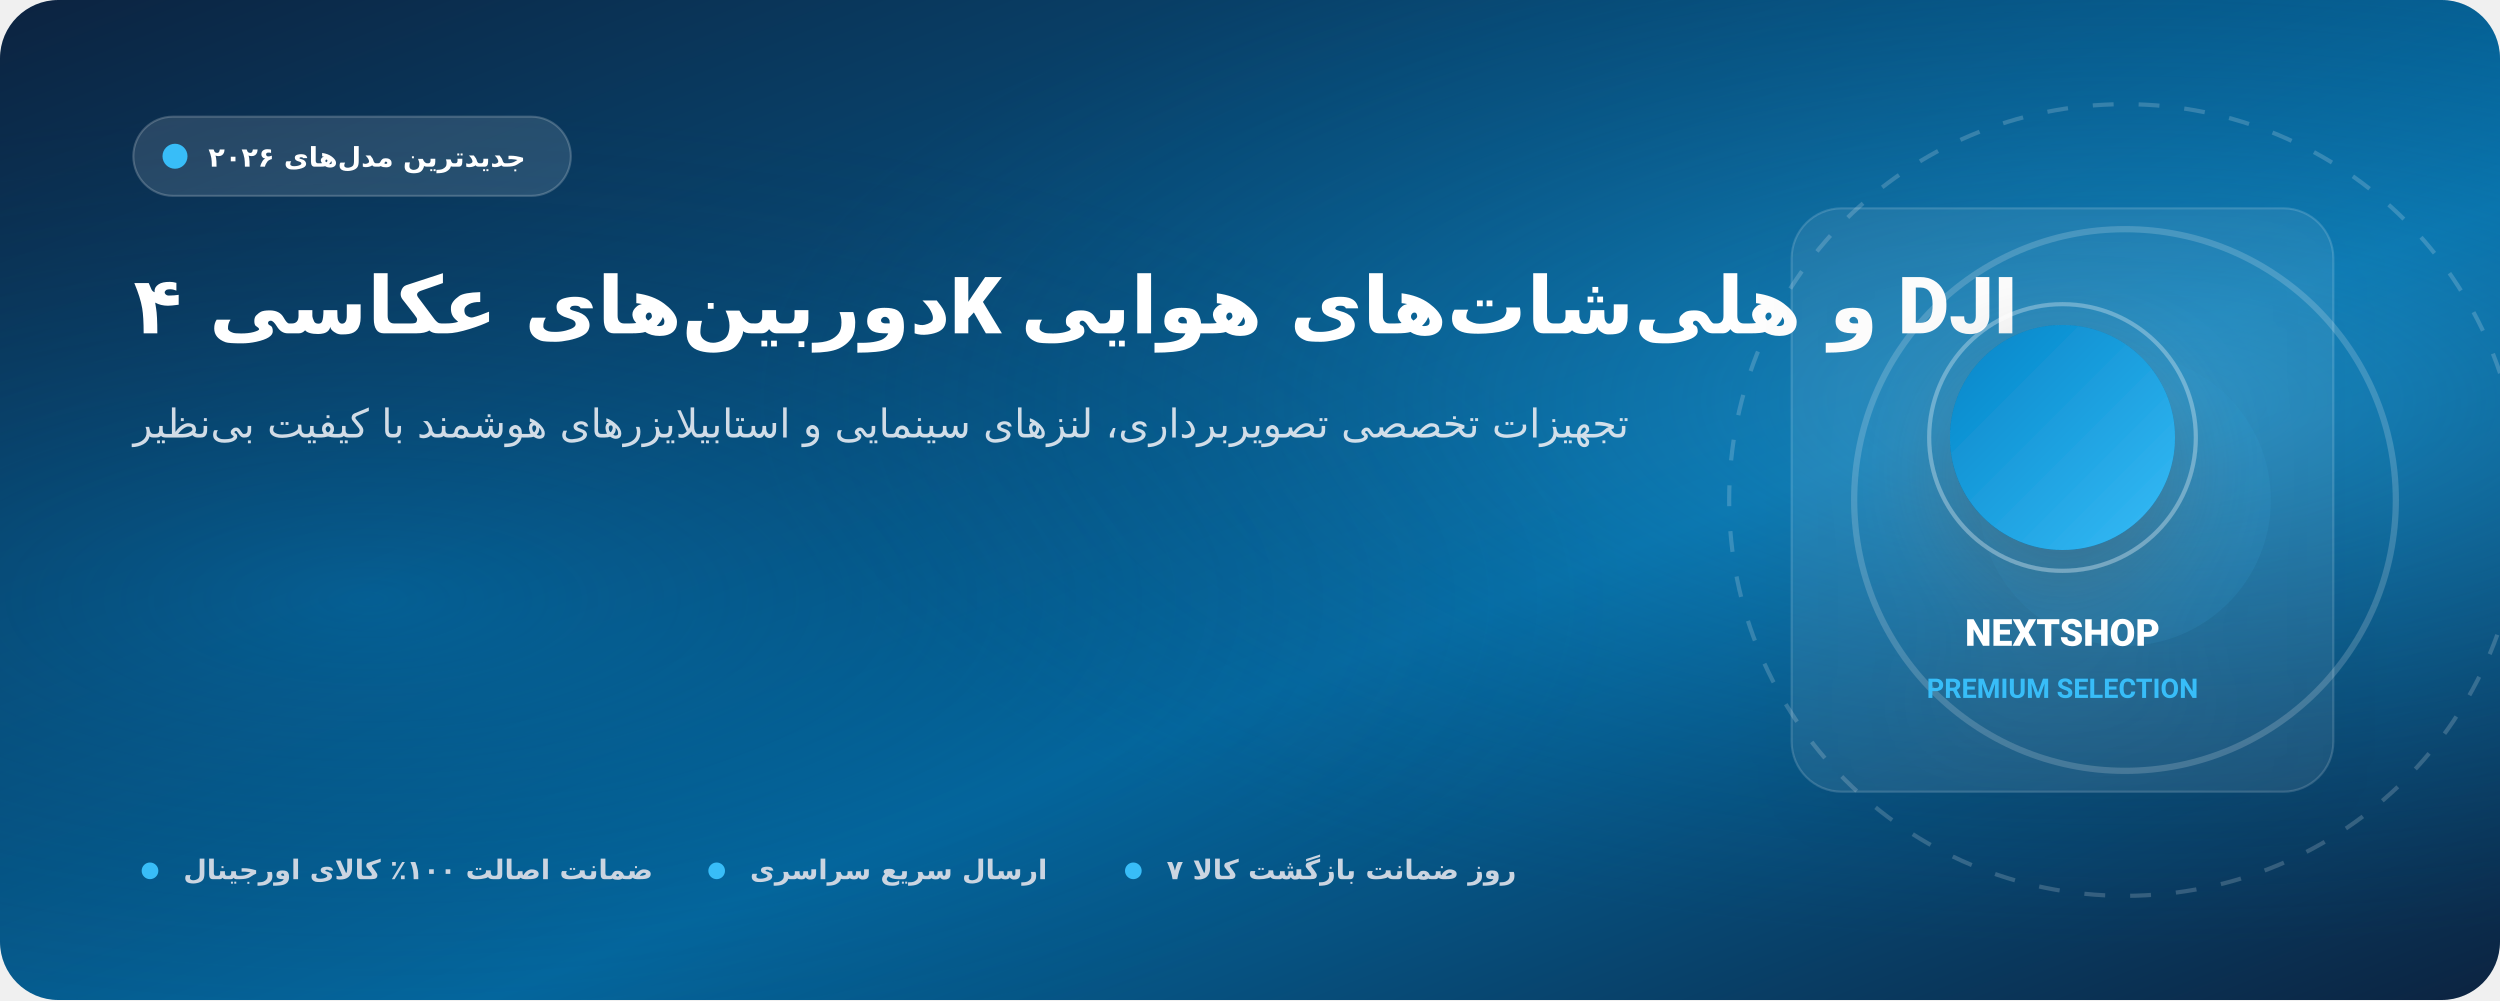
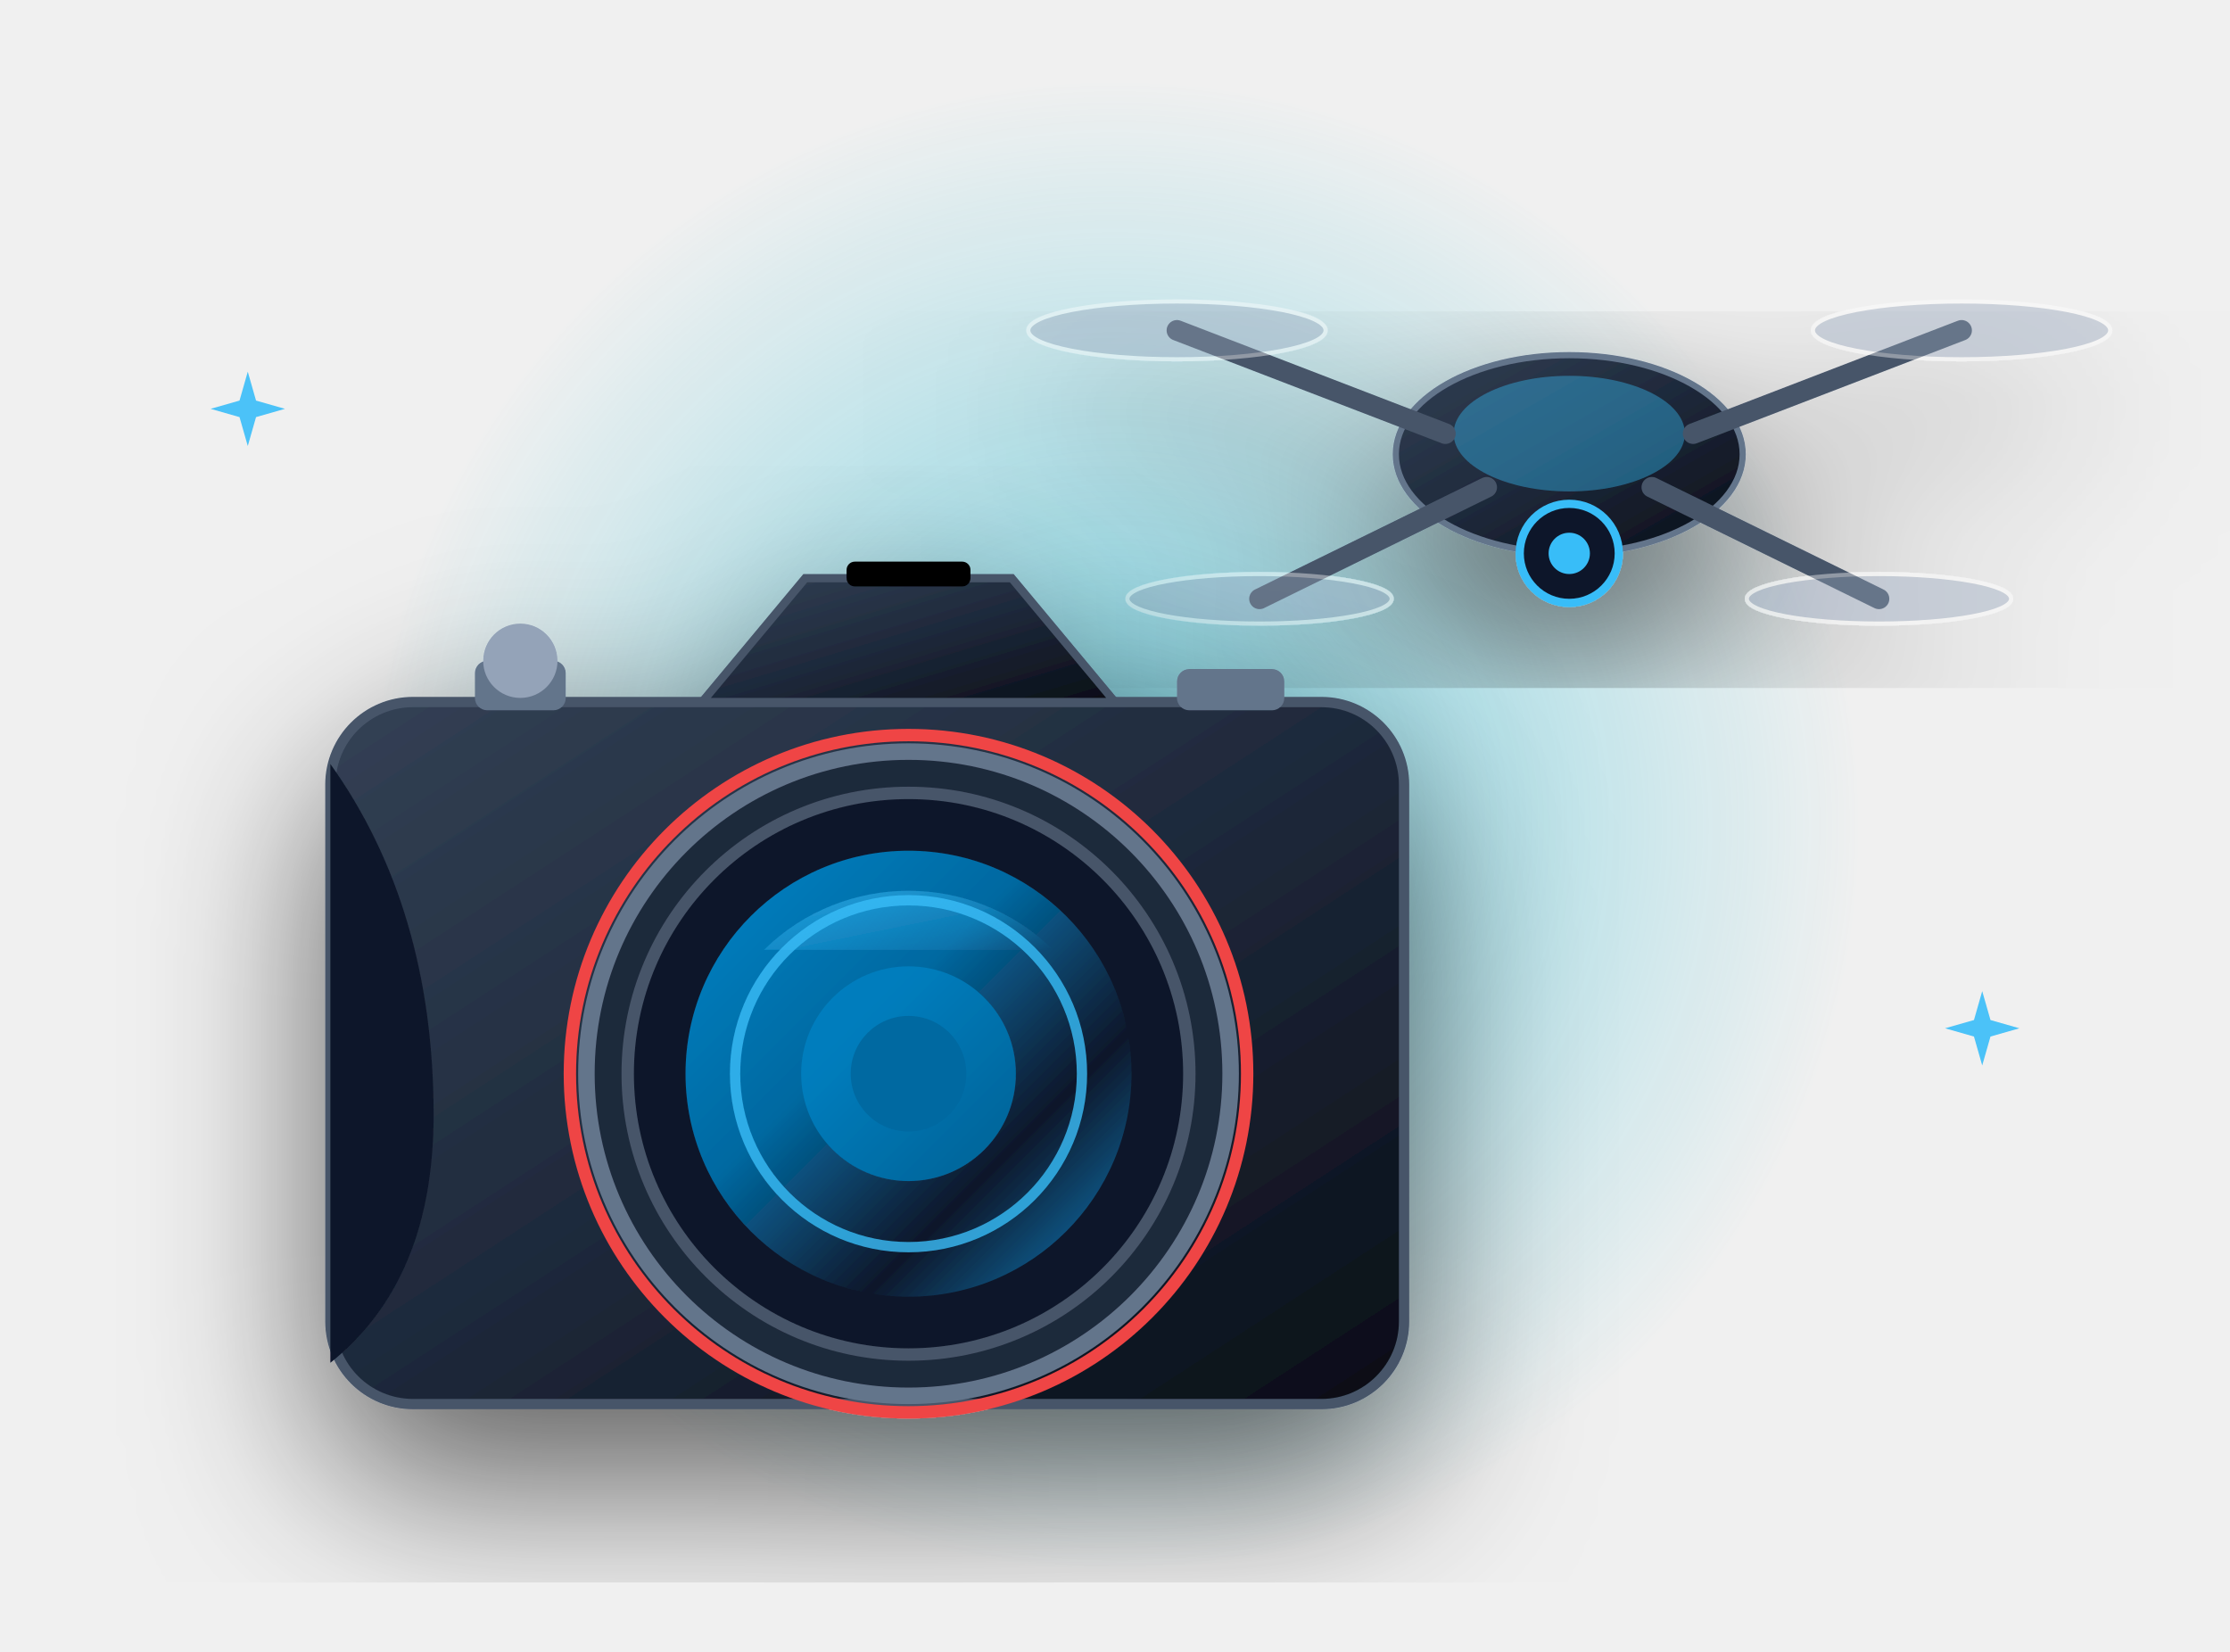
- <svg xmlns="http://www.w3.org/2000/svg" viewBox="0 0 1200 480" width="1200" height="480">
+ <svg xmlns="http://www.w3.org/2000/svg" viewBox="0 0 540 400" width="540" height="400" fill="none">
  <defs>
-     <linearGradient id="bg_blue" x1="0" y1="0" x2="1" y2="1">
-       <stop offset="0%" stop-color="#0c2340" />
-       <stop offset="60%" stop-color="#0369a1" />
-       <stop offset="100%" stop-color="#0c2340" />
+     <linearGradient id="h3_cam_body" x1="0" y1="0" x2="1" y2="1">
+       <stop offset="0%" stop-color="#334155" />
+       <stop offset="50%" stop-color="#1e293b" />
+       <stop offset="100%" stop-color="#090d16" />
    </linearGradient>
-     <linearGradient id="accent_blue" x1="0" y1="0" x2="1" y2="1">
+     <linearGradient id="h3_lens_glass" x1="0" y1="0" x2="1" y2="1">
      <stop offset="0%" stop-color="#0284c7" />
-       <stop offset="100%" stop-color="#38bdf8" />
+       <stop offset="40%" stop-color="#0369a1" />
+       <stop offset="70%" stop-color="#0f172a" />
+       <stop offset="100%" stop-color="#0284c7" />
    </linearGradient>
-     <radialGradient id="glow_blue" cx="85%" cy="40%" r="55%">
-       <stop offset="0%" stop-color="#38bdf8" stop-opacity="0.45" />
-       <stop offset="100%" stop-color="#0369a1" stop-opacity="0" />
+     <linearGradient id="h3_glass_refl" x1="0" y1="0" x2="1" y2="1">
+       <stop offset="0%" stop-color="#38bdf8" stop-opacity="0.6" />
+       <stop offset="100%" stop-color="#38bdf8" stop-opacity="0" />
+     </linearGradient>
+     <radialGradient id="h3_cyan_orb" cx="50%" cy="50%" r="50%">
+       <stop offset="0%" stop-color="#06b6d4" stop-opacity="0.5" />
+       <stop offset="100%" stop-color="#06b6d4" stop-opacity="0" />
    </radialGradient>
-     <radialGradient id="glowLeft_blue" cx="15%" cy="60%" r="50%">
-       <stop offset="0%" stop-color="#0284c7" stop-opacity="0.3" />
-       <stop offset="100%" stop-color="#0c2340" stop-opacity="0" />
-     </radialGradient>
-     <filter id="cardSh_blue" x="-10%" y="-10%" width="120%" height="120%">
-       <feDropShadow dx="0" dy="16" stdDeviation="24" flood-color="#000" flood-opacity="0.45" />
+     <filter id="h3_shadow" x="-20%" y="-20%" width="140%" height="140%">
+       <feDropShadow dx="0" dy="18" stdDeviation="22" flood-color="#000000" flood-opacity="0.6" />
    </filter>
  </defs>
-   <rect width="1200" height="480" rx="28" fill="url(#bg_blue)" />
-   <rect width="1200" height="480" rx="28" fill="url(#glow_blue)" />
-   <rect width="1200" height="480" rx="28" fill="url(#glowLeft_blue)" />
-   <g opacity="0.18">
-     <circle cx="1020" cy="240" r="190" fill="none" stroke="#fff" stroke-width="2" stroke-dasharray="10 12" />
-     <circle cx="1020" cy="240" r="130" fill="none" stroke="#fff" stroke-width="3" />
-     <circle cx="1020" cy="240" r="70" fill="url(#accent_blue)" opacity="0.6" />
+   <circle cx="270" cy="200" r="180" fill="url(#h3_cyan_orb)" />
+   <g transform="translate(240, 40)" filter="url(#h3_shadow)">
+     <ellipse cx="140" cy="70" rx="42" ry="24" fill="url(#h3_cam_body)" stroke="#64748b" stroke-width="1.5" />
+     <ellipse cx="140" cy="65" rx="28" ry="14" fill="#38bdf8" opacity="0.4" />
+     <path d="M 110 65 L 45 40" stroke="#475569" stroke-width="5" stroke-linecap="round" />
+     <path d="M 170 65 L 235 40" stroke="#475569" stroke-width="5" stroke-linecap="round" />
+     <path d="M 120 78 L 65 105" stroke="#475569" stroke-width="5" stroke-linecap="round" />
+     <path d="M 160 78 L 215 105" stroke="#475569" stroke-width="5" stroke-linecap="round" />
+     <ellipse cx="45" cy="40" rx="36" ry="7" fill="#94a3b8" opacity="0.4" stroke="#ffffff" stroke-width="1" />
+     <ellipse cx="235" cy="40" rx="36" ry="7" fill="#94a3b8" opacity="0.4" stroke="#ffffff" stroke-width="1" />
+     <ellipse cx="65" cy="105" rx="32" ry="6" fill="#94a3b8" opacity="0.4" stroke="#ffffff" stroke-width="1" />
+     <ellipse cx="215" cy="105" rx="32" ry="6" fill="#94a3b8" opacity="0.4" stroke="#ffffff" stroke-width="1" />
+     <circle cx="140" cy="94" r="12" fill="#0f172a" stroke="#38bdf8" stroke-width="2" />
+     <circle cx="140" cy="94" r="5" fill="#38bdf8" />
  </g>
-   <g transform="translate(64, 56)">
-     <rect width="210" height="38" rx="19" fill="rgba(255,255,255,0.12)" stroke="rgba(255,255,255,0.2)" />
-     <circle cx="20" cy="19" r="6" fill="#38bdf8" />
-     <text x="36" y="24" font-size="13" fill="#ffffff" font-family="-apple-system, BlinkMacSystemFont, 'Segoe UI', Roboto, sans-serif" font-weight="700">جدیدترین مدل‌های ۲۰۲۶</text>
+   <g transform="translate(80, 120)" filter="url(#h3_shadow)">
+     <rect x="0" y="50" width="260" height="170" rx="20" fill="url(#h3_cam_body)" stroke="#475569" stroke-width="2.5" />
+     <path d="M 0 65 Q 25 100, 25 150 Q 25 190, 0 210 Z" fill="#0f172a" />
+     <polygon points="90,50 115,20 165,20 190,50" fill="url(#h3_cam_body)" stroke="#475569" stroke-width="2" />
+     <rect x="125" y="16" width="30" height="6" rx="2" fill="#000000" />
+     <rect x="35" y="40" width="22" height="12" rx="3" fill="#64748b" />
+     <circle cx="46" cy="40" r="9" fill="#94a3b8" />
+     <rect x="205" y="42" width="26" height="10" rx="3" fill="#64748b" />
+     <circle cx="140" cy="140" r="82" fill="none" stroke="#ef4444" stroke-width="3" />
+     <circle cx="140" cy="140" r="78" fill="#1e293b" stroke="#64748b" stroke-width="4" />
+     <circle cx="140" cy="140" r="68" fill="#0f172a" stroke="#475569" stroke-width="3" />
+     <circle cx="140" cy="140" r="54" fill="url(#h3_lens_glass)" />
+     <circle cx="140" cy="140" r="42" fill="none" stroke="#38bdf8" stroke-width="2.5" opacity="0.8" />
+     <circle cx="140" cy="140" r="26" fill="#0284c7" opacity="0.7" />
+     <circle cx="140" cy="140" r="14" fill="#0369a1" />
+     <path d="M 105 110 A 50 50 0 0 1 175 110 Z" fill="url(#h3_glass_refl)" />
  </g>
-   <text x="64" y="160" font-size="38" fill="#ffffff" font-family="-apple-system, BlinkMacSystemFont, 'Segoe UI', Roboto, sans-serif" font-weight="900">دوربین‌های عکاسی ۴K و هلی‌شات‌های هوایی DJI</text>
-   <text x="64" y="210" font-size="19" fill="#e2e8f0" font-family="-apple-system, BlinkMacSystemFont, 'Segoe UI', Roboto, sans-serif" font-weight="400" opacity="0.92">تجهیزات تخصصی تصویربرداری، لنزهای سینمایی و استابیلایزرهای هوشمند با کیفیت بی‌نظیر</text>
-   <g transform="translate(860, 100)" filter="url(#cardSh_blue)">
-     <rect width="260" height="280" rx="24" fill="rgba(255,255,255,0.07)" stroke="rgba(255,255,255,0.15)" />
-     <circle cx="130" cy="110" r="54" fill="url(#accent_blue)" />
-     <circle cx="130" cy="110" r="64" fill="none" stroke="#ffffff" stroke-width="2" opacity="0.3" />
-     <text x="130" y="210" font-size="18" text-anchor="middle" fill="#ffffff" font-family="-apple-system, BlinkMacSystemFont, 'Segoe UI', Roboto, sans-serif" font-weight="800">NEXTSHOP</text>
-     <text x="130" y="235" font-size="13" text-anchor="middle" fill="#38bdf8" font-family="-apple-system, BlinkMacSystemFont, 'Segoe UI', Roboto, sans-serif" font-weight="700">PREMIUM SELECTION</text>
-   </g>
-   <g transform="translate(64, 410)">
-     <circle cx="8" cy="8" r="4" fill="#38bdf8" />
-     <text x="24" y="12" font-size="13" fill="#cbd5e1" font-family="-apple-system, BlinkMacSystemFont, 'Segoe UI', Roboto, sans-serif" font-weight="600">ضمانت اصالت ۱۰۰٪ کالای اورجینال</text>
-     <circle cx="280" cy="8" r="4" fill="#38bdf8" />
-     <text x="296" y="12" font-size="13" fill="#cbd5e1" font-family="-apple-system, BlinkMacSystemFont, 'Segoe UI', Roboto, sans-serif" font-weight="600">ارسال سریع سراسری</text>
-     <circle cx="480" cy="8" r="4" fill="#38bdf8" />
-     <text x="496" y="12" font-size="13" fill="#cbd5e1" font-family="-apple-system, BlinkMacSystemFont, 'Segoe UI', Roboto, sans-serif" font-weight="600">۷ روز ضمانت بازگشت کالا</text>
+   <g fill="#38bdf8" opacity="0.9">
+     <polygon points="60,90 62,97 69,99 62,101 60,108 58,101 51,99 58,97" />
+     <polygon points="480,240 482,247 489,249 482,251 480,258 478,251 471,249 478,247" />
  </g>
</svg>
